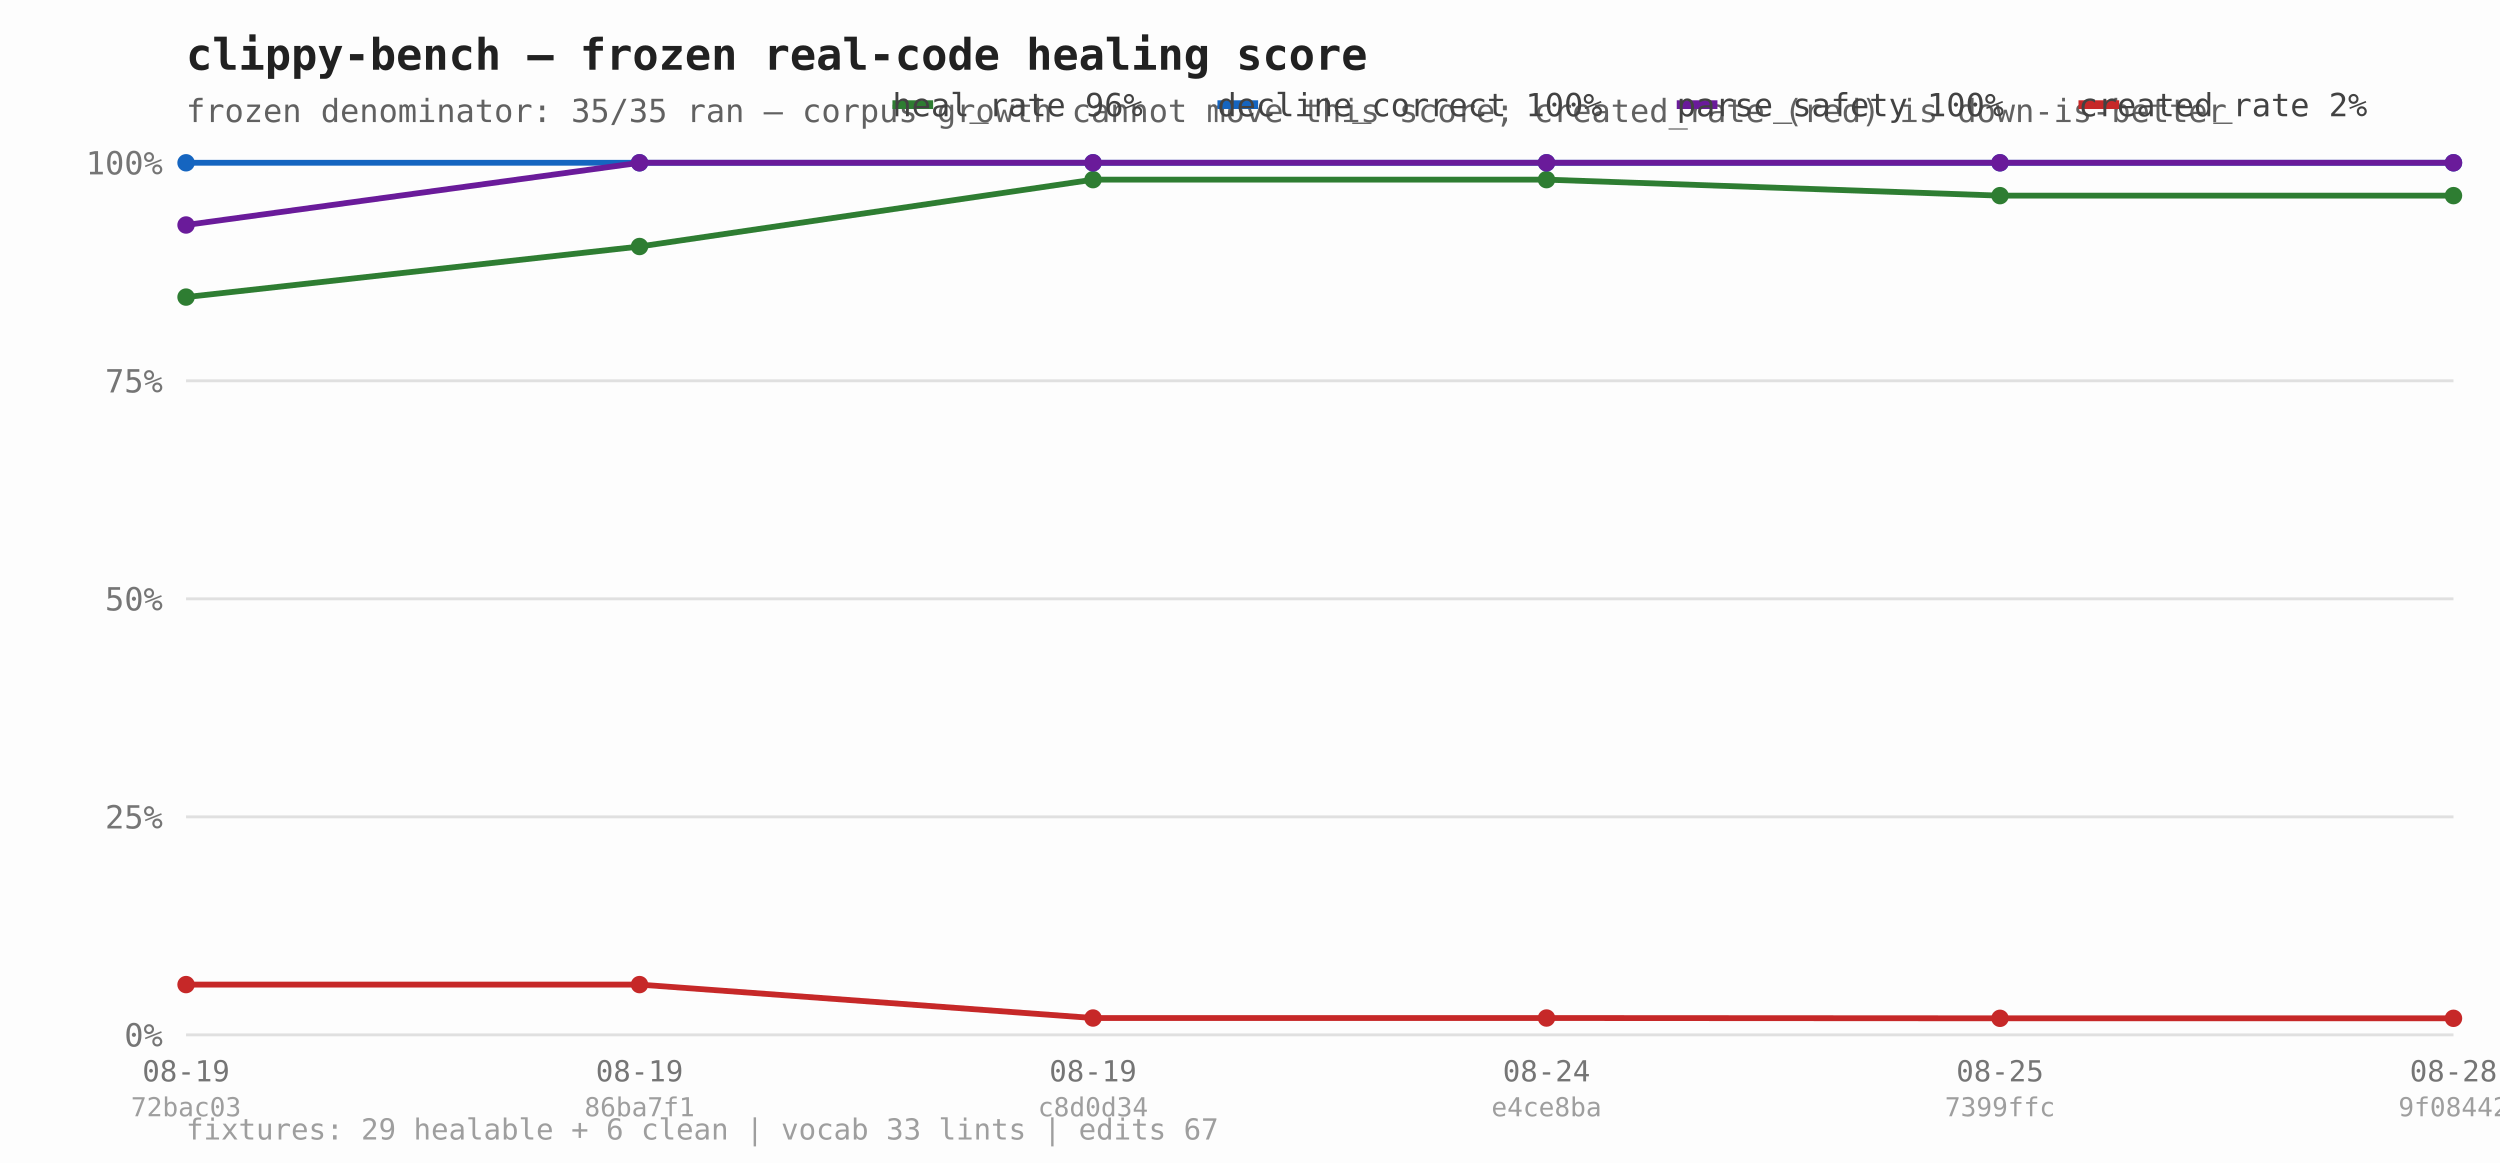
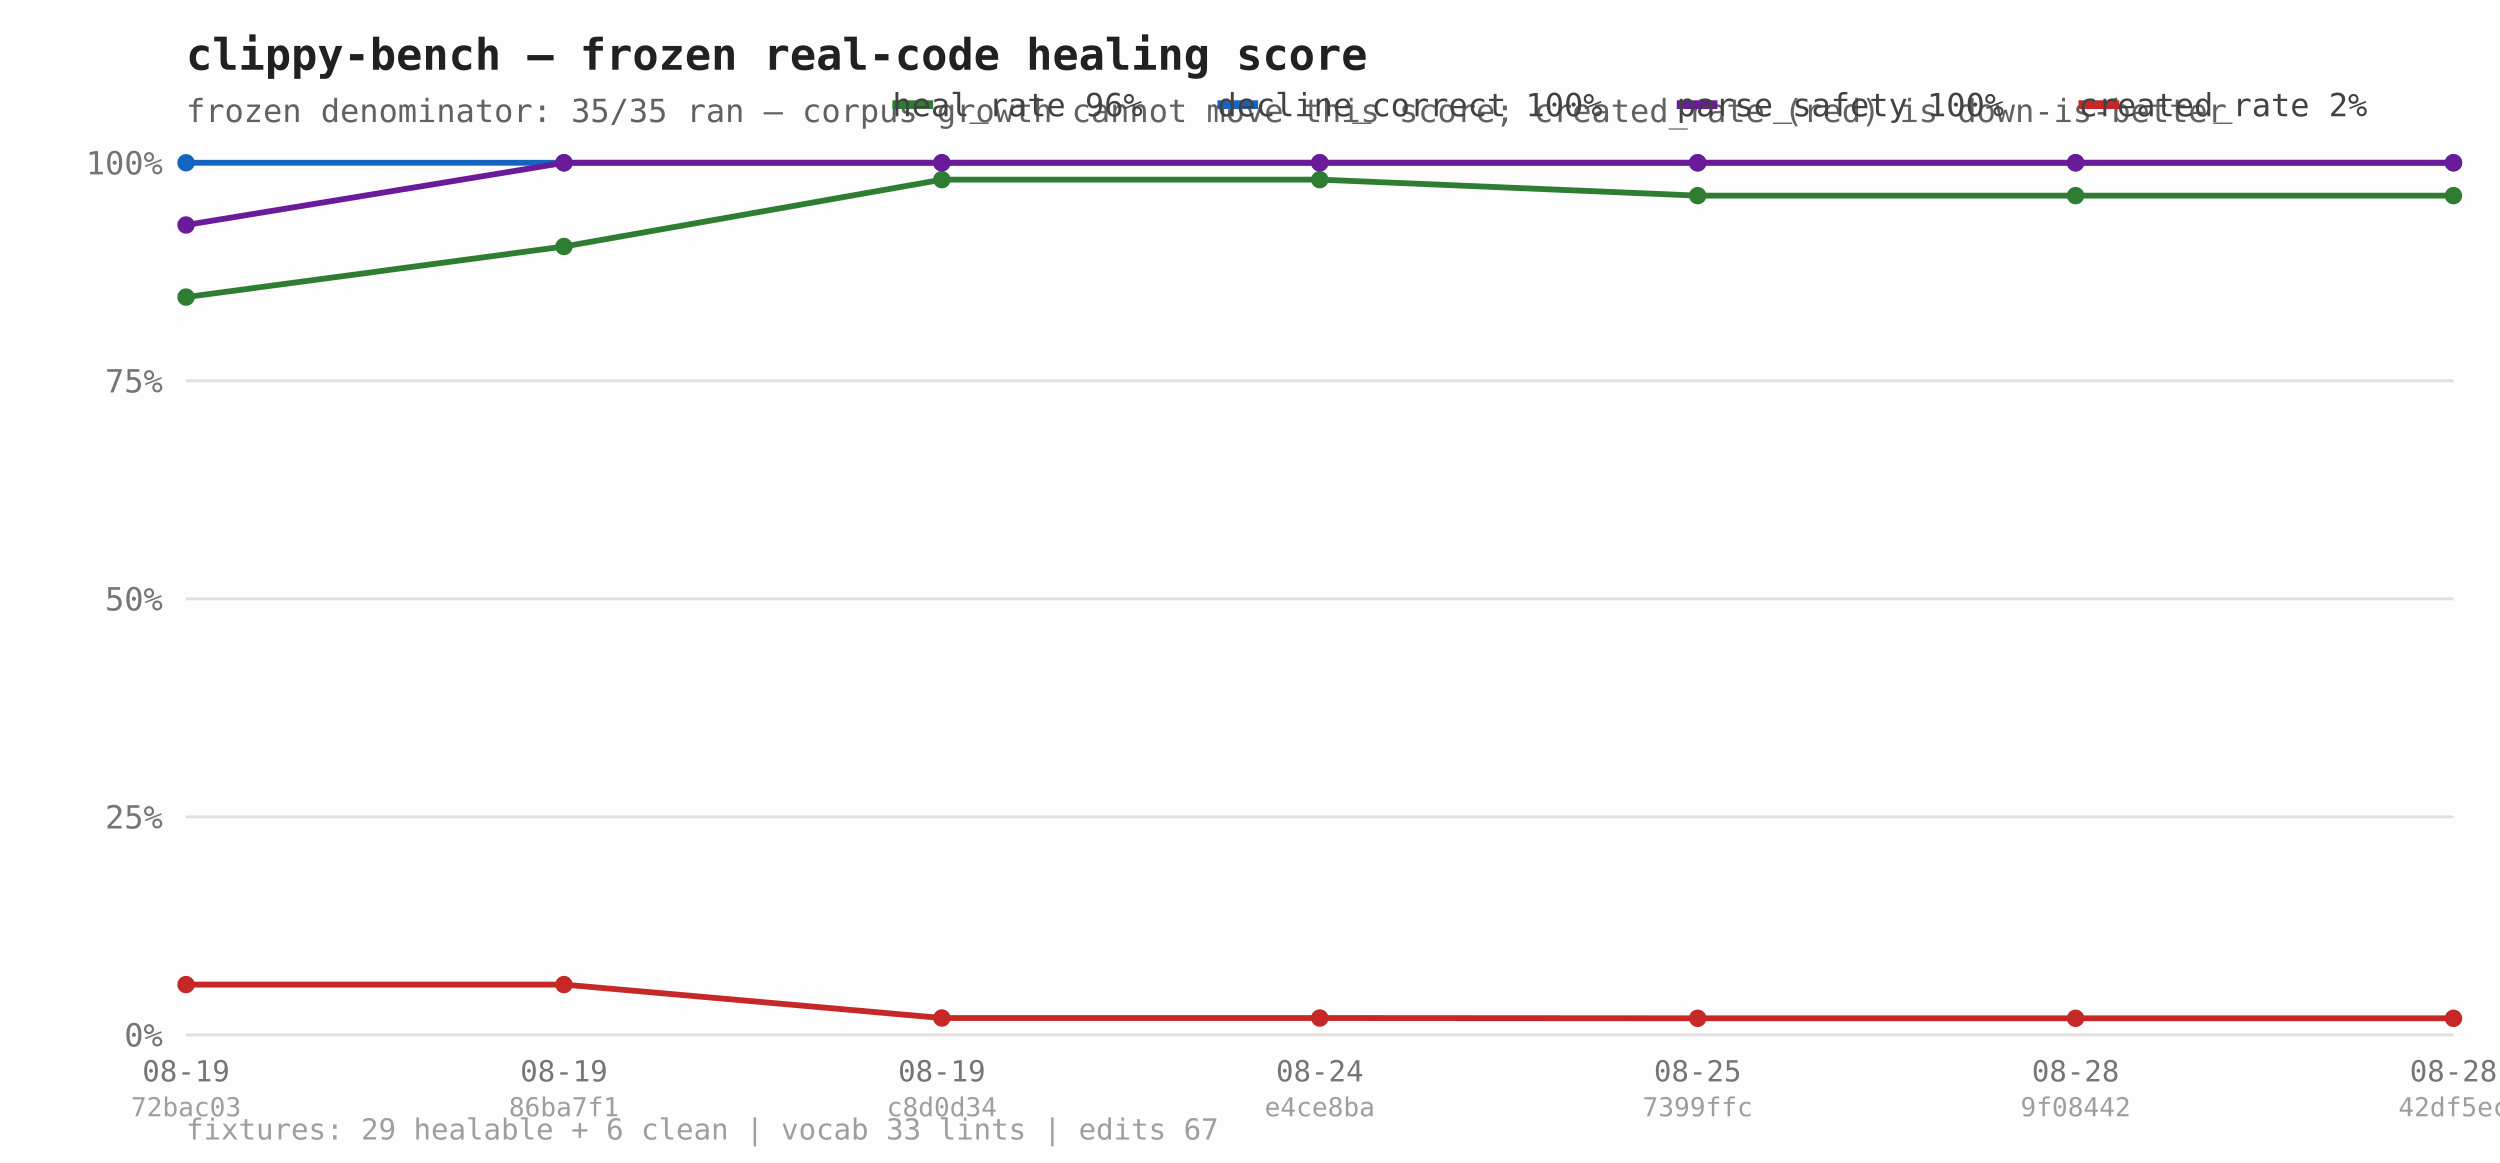
<svg xmlns="http://www.w3.org/2000/svg" width="860" height="400" viewBox="0 0 860 400" font-family="ui-monospace,Menlo,monospace">
  <rect width="100%" height="100%" fill="#fdfdfd" />
  <text x="64" y="24" font-size="15" font-weight="bold" fill="#212121">clippy-bench — frozen real-code healing score</text>
  <text x="64" y="42" font-size="11" fill="#616161">frozen denominator: 35/35 ran — corpus growth cannot move this score; created_rate (red) is down-is-better</text>
  <line x1="64" y1="356.0" x2="844" y2="356.0" stroke="#e0e0e0" stroke-width="1" />
  <text x="56" y="360.0" font-size="11" fill="#757575" text-anchor="end">0%</text>
  <line x1="64" y1="281.0" x2="844" y2="281.0" stroke="#e0e0e0" stroke-width="1" />
  <text x="56" y="285.0" font-size="11" fill="#757575" text-anchor="end">25%</text>
  <line x1="64" y1="206.0" x2="844" y2="206.0" stroke="#e0e0e0" stroke-width="1" />
  <text x="56" y="210.0" font-size="11" fill="#757575" text-anchor="end">50%</text>
  <line x1="64" y1="131.0" x2="844" y2="131.0" stroke="#e0e0e0" stroke-width="1" />
  <text x="56" y="135.0" font-size="11" fill="#757575" text-anchor="end">75%</text>
  <line x1="64" y1="56.0" x2="844" y2="56.0" stroke="#e0e0e0" stroke-width="1" />
  <text x="56" y="60.0" font-size="11" fill="#757575" text-anchor="end">100%</text>
  <line x1="715.0" y1="36" x2="729.0" y2="36" stroke="#c62828" stroke-width="3" />
  <text x="715.0" y="40" font-size="11" fill="#424242">created_rate 2%</text>
  <line x1="576.8" y1="36" x2="590.8" y2="36" stroke="#6a1b9a" stroke-width="3" />
  <text x="576.8" y="40" font-size="11" fill="#424242">parse_safety 100%</text>
  <line x1="418.8" y1="36" x2="432.8" y2="36" stroke="#1565c0" stroke-width="3" />
  <text x="418.8" y="40" font-size="11" fill="#424242">decline_correct 100%</text>
  <line x1="307.0" y1="36" x2="321.0" y2="36" stroke="#2e7d32" stroke-width="3" />
  <text x="307.0" y="40" font-size="11" fill="#424242">heal_rate 96%</text>
-   <path d="M 64.0 102.2 L 220.0 84.8 L 376.0 61.8 L 532.0 61.8 L 688.0 67.3 L 844.0 67.3" fill="none" stroke="#2e7d32" stroke-width="2" stroke-linejoin="round" stroke-linecap="round" />
+   <path d="M 64.0 102.2 L 194.0 84.8 L 324.0 61.8 L 454.0 61.8 L 584.0 67.3 L 714.0 67.3 L 844.0 67.3" fill="none" stroke="#2e7d32" stroke-width="2" stroke-linejoin="round" stroke-linecap="round" />
  <circle cx="64.0" cy="102.2" r="3" fill="#2e7d32" />
-   <circle cx="220.0" cy="84.8" r="3" fill="#2e7d32" />
-   <circle cx="376.0" cy="61.8" r="3" fill="#2e7d32" />
-   <circle cx="532.0" cy="61.8" r="3" fill="#2e7d32" />
-   <circle cx="688.0" cy="67.3" r="3" fill="#2e7d32" />
+   <circle cx="194.0" cy="84.8" r="3" fill="#2e7d32" />
+   <circle cx="324.0" cy="61.8" r="3" fill="#2e7d32" />
+   <circle cx="454.0" cy="61.8" r="3" fill="#2e7d32" />
+   <circle cx="584.0" cy="67.3" r="3" fill="#2e7d32" />
+   <circle cx="714.0" cy="67.3" r="3" fill="#2e7d32" />
  <circle cx="844.0" cy="67.3" r="3" fill="#2e7d32" />
-   <path d="M 64.0 56.0 L 220.0 56.0 L 376.0 56.0 L 532.0 56.0 L 688.0 56.0 L 844.0 56.0" fill="none" stroke="#1565c0" stroke-width="2" stroke-linejoin="round" stroke-linecap="round" />
+   <path d="M 64.0 56.0 L 194.0 56.0 L 324.0 56.0 L 454.0 56.0 L 584.0 56.0 L 714.0 56.0 L 844.0 56.0" fill="none" stroke="#1565c0" stroke-width="2" stroke-linejoin="round" stroke-linecap="round" />
  <circle cx="64.0" cy="56.0" r="3" fill="#1565c0" />
-   <circle cx="220.0" cy="56.0" r="3" fill="#1565c0" />
-   <circle cx="376.0" cy="56.0" r="3" fill="#1565c0" />
-   <circle cx="532.0" cy="56.0" r="3" fill="#1565c0" />
-   <circle cx="688.0" cy="56.0" r="3" fill="#1565c0" />
+   <circle cx="194.0" cy="56.0" r="3" fill="#1565c0" />
+   <circle cx="324.0" cy="56.0" r="3" fill="#1565c0" />
+   <circle cx="454.0" cy="56.0" r="3" fill="#1565c0" />
+   <circle cx="584.0" cy="56.0" r="3" fill="#1565c0" />
+   <circle cx="714.0" cy="56.0" r="3" fill="#1565c0" />
  <circle cx="844.0" cy="56.0" r="3" fill="#1565c0" />
-   <path d="M 64.0 77.4 L 220.0 56.0 L 376.0 56.0 L 532.0 56.0 L 688.0 56.0 L 844.0 56.0" fill="none" stroke="#6a1b9a" stroke-width="2" stroke-linejoin="round" stroke-linecap="round" />
+   <path d="M 64.0 77.4 L 194.0 56.0 L 324.0 56.0 L 454.0 56.0 L 584.0 56.0 L 714.0 56.0 L 844.0 56.0" fill="none" stroke="#6a1b9a" stroke-width="2" stroke-linejoin="round" stroke-linecap="round" />
  <circle cx="64.0" cy="77.4" r="3" fill="#6a1b9a" />
-   <circle cx="220.0" cy="56.0" r="3" fill="#6a1b9a" />
-   <circle cx="376.0" cy="56.0" r="3" fill="#6a1b9a" />
-   <circle cx="532.0" cy="56.0" r="3" fill="#6a1b9a" />
-   <circle cx="688.0" cy="56.0" r="3" fill="#6a1b9a" />
+   <circle cx="194.0" cy="56.0" r="3" fill="#6a1b9a" />
+   <circle cx="324.0" cy="56.0" r="3" fill="#6a1b9a" />
+   <circle cx="454.0" cy="56.0" r="3" fill="#6a1b9a" />
+   <circle cx="584.0" cy="56.0" r="3" fill="#6a1b9a" />
+   <circle cx="714.0" cy="56.0" r="3" fill="#6a1b9a" />
  <circle cx="844.0" cy="56.0" r="3" fill="#6a1b9a" />
-   <path d="M 64.0 338.7 L 220.0 338.7 L 376.0 350.2 L 532.0 350.2 L 688.0 350.3 L 844.0 350.3" fill="none" stroke="#c62828" stroke-width="2" stroke-linejoin="round" stroke-linecap="round" />
+   <path d="M 64.0 338.7 L 194.0 338.7 L 324.0 350.2 L 454.0 350.2 L 584.0 350.3 L 714.0 350.3 L 844.0 350.3" fill="none" stroke="#c62828" stroke-width="2" stroke-linejoin="round" stroke-linecap="round" />
  <circle cx="64.0" cy="338.7" r="3" fill="#c62828" />
-   <circle cx="220.0" cy="338.7" r="3" fill="#c62828" />
-   <circle cx="376.0" cy="350.2" r="3" fill="#c62828" />
-   <circle cx="532.0" cy="350.2" r="3" fill="#c62828" />
-   <circle cx="688.0" cy="350.3" r="3" fill="#c62828" />
+   <circle cx="194.0" cy="338.7" r="3" fill="#c62828" />
+   <circle cx="324.0" cy="350.2" r="3" fill="#c62828" />
+   <circle cx="454.0" cy="350.2" r="3" fill="#c62828" />
+   <circle cx="584.0" cy="350.3" r="3" fill="#c62828" />
+   <circle cx="714.0" cy="350.3" r="3" fill="#c62828" />
  <circle cx="844.0" cy="350.3" r="3" fill="#c62828" />
  <text x="64.0" y="372.0" font-size="10" fill="#757575" text-anchor="middle">08-19</text>
  <text x="64.0" y="384.0" font-size="9" fill="#9e9e9e" text-anchor="middle">72bac03</text>
-   <text x="220.0" y="372.0" font-size="10" fill="#757575" text-anchor="middle">08-19</text>
-   <text x="220.0" y="384.0" font-size="9" fill="#9e9e9e" text-anchor="middle">86ba7f1</text>
-   <text x="376.0" y="372.0" font-size="10" fill="#757575" text-anchor="middle">08-19</text>
-   <text x="376.0" y="384.0" font-size="9" fill="#9e9e9e" text-anchor="middle">c8d0d34</text>
-   <text x="532.0" y="372.0" font-size="10" fill="#757575" text-anchor="middle">08-24</text>
-   <text x="532.0" y="384.0" font-size="9" fill="#9e9e9e" text-anchor="middle">e4ce8ba</text>
-   <text x="688.0" y="372.0" font-size="10" fill="#757575" text-anchor="middle">08-25</text>
-   <text x="688.0" y="384.0" font-size="9" fill="#9e9e9e" text-anchor="middle">7399ffc</text>
+   <text x="194.0" y="372.0" font-size="10" fill="#757575" text-anchor="middle">08-19</text>
+   <text x="194.0" y="384.0" font-size="9" fill="#9e9e9e" text-anchor="middle">86ba7f1</text>
+   <text x="324.0" y="372.0" font-size="10" fill="#757575" text-anchor="middle">08-19</text>
+   <text x="324.0" y="384.0" font-size="9" fill="#9e9e9e" text-anchor="middle">c8d0d34</text>
+   <text x="454.0" y="372.0" font-size="10" fill="#757575" text-anchor="middle">08-24</text>
+   <text x="454.0" y="384.0" font-size="9" fill="#9e9e9e" text-anchor="middle">e4ce8ba</text>
+   <text x="584.0" y="372.0" font-size="10" fill="#757575" text-anchor="middle">08-25</text>
+   <text x="584.0" y="384.0" font-size="9" fill="#9e9e9e" text-anchor="middle">7399ffc</text>
+   <text x="714.0" y="372.0" font-size="10" fill="#757575" text-anchor="middle">08-28</text>
+   <text x="714.0" y="384.0" font-size="9" fill="#9e9e9e" text-anchor="middle">9f08442</text>
  <text x="844.0" y="372.0" font-size="10" fill="#757575" text-anchor="middle">08-28</text>
-   <text x="844.0" y="384.0" font-size="9" fill="#9e9e9e" text-anchor="middle">9f08442</text>
+   <text x="844.0" y="384.0" font-size="9" fill="#9e9e9e" text-anchor="middle">42df5ec</text>
  <text x="64" y="392.0" font-size="10" fill="#9e9e9e">fixtures: 29 healable + 6 clean | vocab 33 lints | edits 67</text>
</svg>
